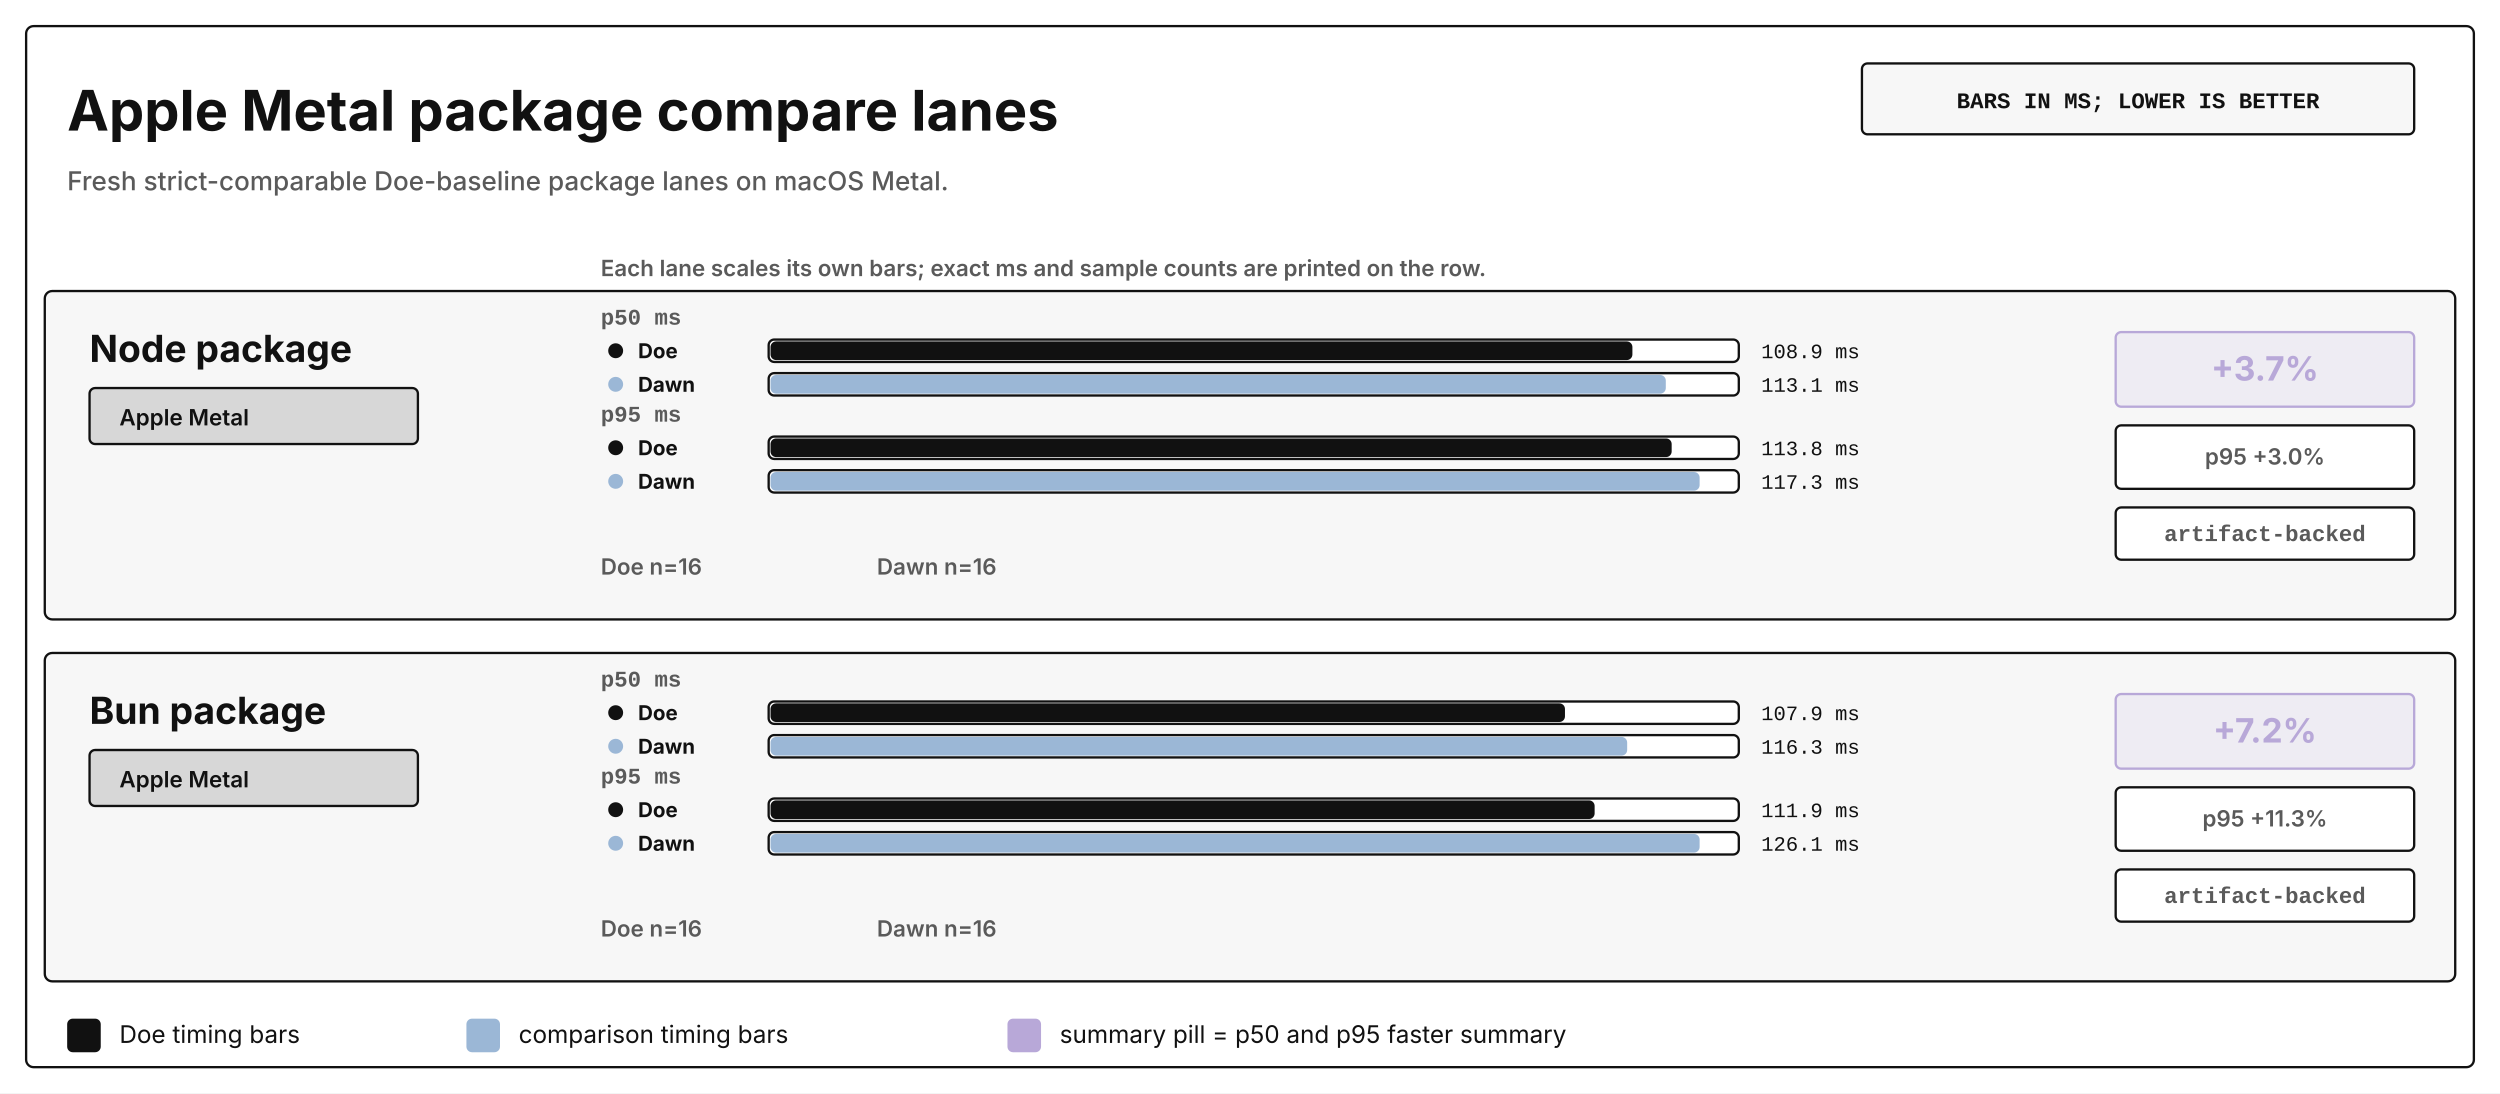
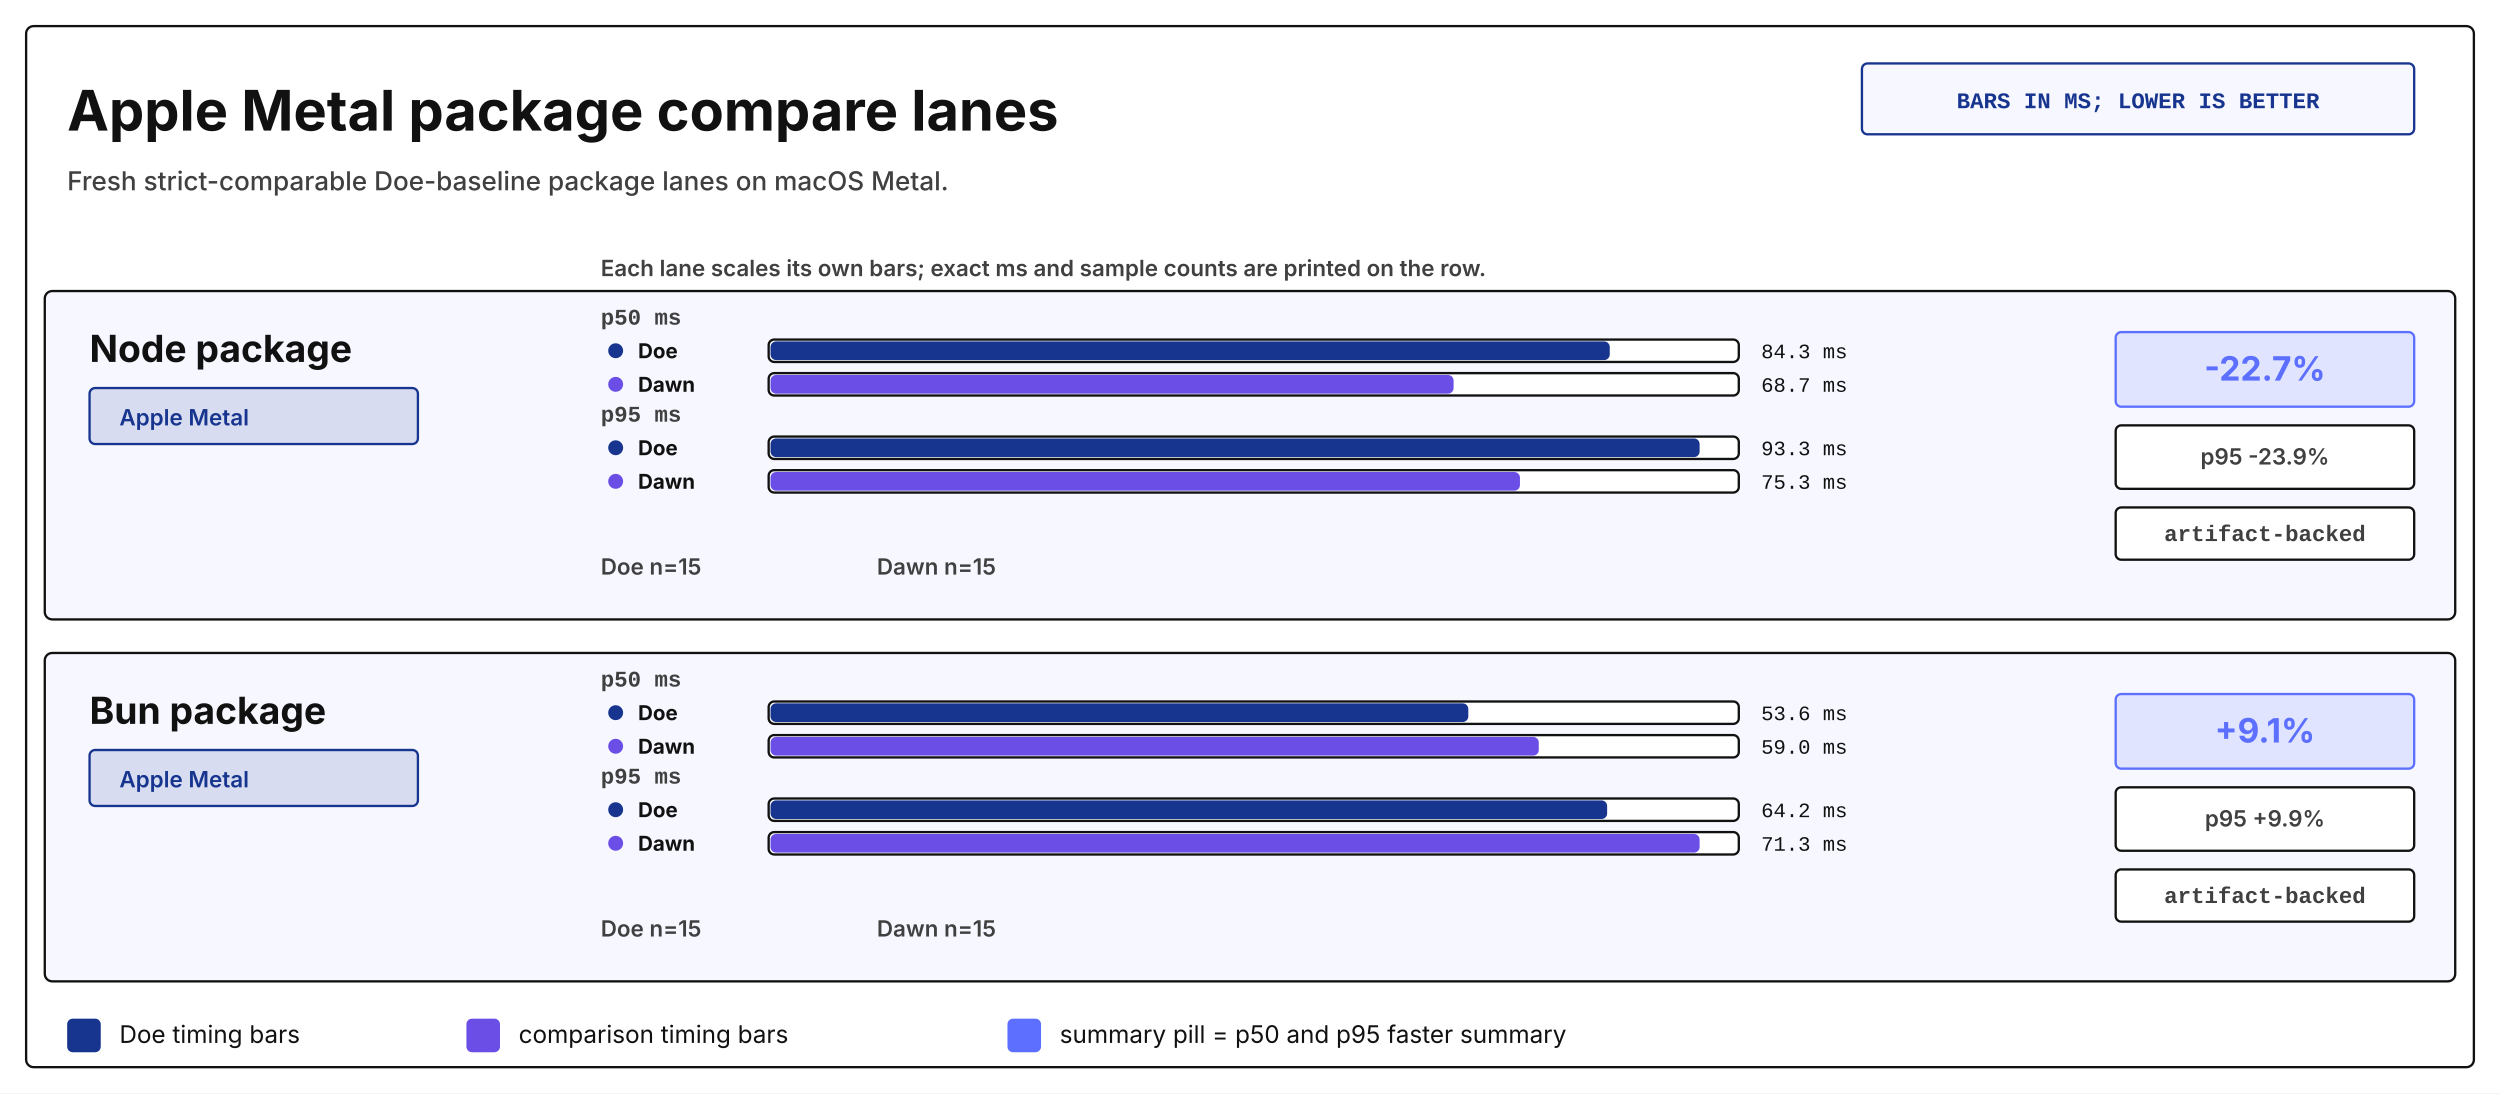
<svg xmlns="http://www.w3.org/2000/svg" width="1340" height="586" viewBox="0 0 1340 586" role="img" aria-labelledby="chart-title chart-desc">
  <defs>
    <style>
  text { fill: #111111; font-family: Inter, 'Segoe UI', 'Helvetica Neue', Arial, sans-serif; letter-spacing: 0; }
  .ev-title { font-size: 30px; font-weight: 700; }
-   .ev-subtitle { font-size: 14px; fill: #5a5a5a; font-weight: 500; }
+   .ev-subtitle { font-size: 14px; fill: #404041; font-weight: 500; }
  .ev-node-title { font-size: 20px; font-weight: 700; }
-   .ev-label { font-size: 12px; fill: #5a5a5a; font-weight: 600; }
+   .ev-label { font-size: 12px; fill: #404041; font-weight: 600; }
  .ev-mono { font-family: SFMono-Regular, Menlo, Consolas, 'Liberation Mono', monospace; }
</style>
  </defs>
  <rect x="0" y="0" width="1340" height="586" fill="#ffffff" />
  <rect x="14" y="14" width="1312" height="558" rx="4" fill="#ffffff" stroke="#111111" stroke-width="1.25" />
  <text x="36" y="70" class="ev-title">Apple Metal package compare lanes</text>
  <text x="36" y="102" class="ev-subtitle">Fresh strict-comparable Doe-baseline package lanes on macOS Metal.</text>
-   <rect x="998" y="34" width="296" height="38" rx="3" fill="#f7f7f7" stroke="#111111" stroke-width="1.25" />
-   <text x="1146" y="58" text-anchor="middle" class="ev-label ev-mono" style="fill:#111111">BARS IN MS; LOWER IS BETTER</text>
+   <rect x="998" y="34" width="296" height="38" rx="3" fill="#f6f7ff" stroke="#17358f" stroke-width="1.25" />
+   <text x="1146" y="58" text-anchor="middle" class="ev-label ev-mono" style="fill:#17358f">BARS IN MS; LOWER IS BETTER</text>
  <text x="322" y="148" class="ev-label">Each lane scales its own bars; exact ms and sample counts are printed on the row.</text>
-   <rect x="24" y="156" width="1292" height="176" rx="4" fill="#f7f7f7" stroke="#111111" stroke-width="1.25" />
+   <rect x="24" y="156" width="1292" height="176" rx="4" fill="#f6f7ff" stroke="#111111" stroke-width="1.25" />
  <text x="48" y="194" class="ev-node-title">Node package</text>
-   <rect x="48" y="208" width="176" height="30" rx="3" fill="#111111" fill-opacity="0.14" stroke="#111111" stroke-width="1.25" />
-   <text x="64" y="228" class="ev-label" style="fill:#111111">Apple Metal</text>
+   <rect x="48" y="208" width="176" height="30" rx="3" fill="#17358f" fill-opacity="0.14" stroke="#17358f" stroke-width="1.25" />
+   <text x="64" y="228" class="ev-label" style="fill:#17358f">Apple Metal</text>
  <text x="322" y="174" class="ev-label ev-mono">p50 ms</text>
-   <circle cx="330" cy="188" r="4" fill="#111111" />
+   <circle cx="330" cy="188" r="4" fill="#17358f" />
  <text x="342" y="192" font-size="11" font-weight="700">Doe</text>
  <rect x="412" y="182" width="520" height="12" rx="3" fill="#ffffff" stroke="#111111" stroke-width="1.25" />
-   <rect x="413" y="183" width="461.969" height="10" rx="3" fill="#111111" />
-   <text x="944" y="192" class="ev-mono" font-size="11">108.9 ms</text>
-   <circle cx="330" cy="206" r="4" fill="#9bb7d6" />
+   <rect x="413" y="183" width="449.83" height="10" rx="3" fill="#17358f" />
+   <text x="944" y="192" class="ev-mono" font-size="11">84.3 ms</text>
+   <circle cx="330" cy="206" r="4" fill="#6b4ee6" />
  <text x="342" y="210" font-size="11" font-weight="700">Dawn</text>
  <rect x="412" y="200" width="520" height="12" rx="3" fill="#ffffff" stroke="#111111" stroke-width="1.25" />
-   <rect x="413" y="201" width="479.871" height="10" rx="3" fill="#9bb7d6" />
-   <text x="944" y="210" class="ev-mono" font-size="11">113.1 ms</text>
+   <rect x="413" y="201" width="366.127" height="10" rx="3" fill="#6b4ee6" />
+   <text x="944" y="210" class="ev-mono" font-size="11">68.7 ms</text>
  <text x="322" y="226" class="ev-label ev-mono">p95 ms</text>
-   <circle cx="330" cy="240" r="4" fill="#111111" />
+   <circle cx="330" cy="240" r="4" fill="#17358f" />
  <text x="342" y="244" font-size="11" font-weight="700">Doe</text>
  <rect x="412" y="234" width="520" height="12" rx="3" fill="#ffffff" stroke="#111111" stroke-width="1.25" />
-   <rect x="413" y="235" width="483.012" height="10" rx="3" fill="#111111" />
-   <text x="944" y="244" class="ev-mono" font-size="11">113.8 ms</text>
-   <circle cx="330" cy="258" r="4" fill="#9bb7d6" />
+   <rect x="413" y="235" width="498" height="10" rx="3" fill="#17358f" />
+   <text x="944" y="244" class="ev-mono" font-size="11">93.3 ms</text>
+   <circle cx="330" cy="258" r="4" fill="#6b4ee6" />
  <text x="342" y="262" font-size="11" font-weight="700">Dawn</text>
  <rect x="412" y="252" width="520" height="12" rx="3" fill="#ffffff" stroke="#111111" stroke-width="1.25" />
-   <rect x="413" y="253" width="498" height="10" rx="3" fill="#9bb7d6" />
-   <text x="944" y="262" class="ev-mono" font-size="11">117.3 ms</text>
-   <text x="322" y="308" class="ev-label">Doe n=16</text>
-   <text x="470" y="308" class="ev-label">Dawn n=16</text>
-   <rect x="1134" y="178" width="160" height="40" rx="3" fill="#b8a8d8" fill-opacity="0.14" stroke="#b8a8d8" stroke-width="1.25" />
-   <text x="1214" y="204" text-anchor="middle" font-size="18" font-weight="700" style="fill:#b8a8d8">+3.7%</text>
+   <rect x="413" y="253" width="401.692" height="10" rx="3" fill="#6b4ee6" />
+   <text x="944" y="262" class="ev-mono" font-size="11">75.3 ms</text>
+   <text x="322" y="308" class="ev-label">Doe n=15</text>
+   <text x="470" y="308" class="ev-label">Dawn n=15</text>
+   <rect x="1134" y="178" width="160" height="40" rx="3" fill="#5c6fff" fill-opacity="0.14" stroke="#5c6fff" stroke-width="1.25" />
+   <text x="1214" y="204" text-anchor="middle" font-size="18" font-weight="700" style="fill:#5c6fff">-22.7%</text>
  <rect x="1134" y="228" width="160" height="34" rx="3" fill="#ffffff" stroke="#111111" stroke-width="1.25" />
-   <text x="1214" y="249" text-anchor="middle" class="ev-label">p95 +3.0%</text>
+   <text x="1214" y="249" text-anchor="middle" class="ev-label">p95 -23.9%</text>
  <rect x="1134" y="272" width="160" height="28" rx="3" fill="#ffffff" stroke="#111111" stroke-width="1.25" />
  <text x="1214" y="290" text-anchor="middle" class="ev-label ev-mono">artifact-backed</text>
-   <rect x="24" y="350" width="1292" height="176" rx="4" fill="#f7f7f7" stroke="#111111" stroke-width="1.25" />
+   <rect x="24" y="350" width="1292" height="176" rx="4" fill="#f6f7ff" stroke="#111111" stroke-width="1.25" />
  <text x="48" y="388" class="ev-node-title">Bun package</text>
-   <rect x="48" y="402" width="176" height="30" rx="3" fill="#111111" fill-opacity="0.14" stroke="#111111" stroke-width="1.25" />
-   <text x="64" y="422" class="ev-label" style="fill:#111111">Apple Metal</text>
+   <rect x="48" y="402" width="176" height="30" rx="3" fill="#17358f" fill-opacity="0.14" stroke="#17358f" stroke-width="1.25" />
+   <text x="64" y="422" class="ev-label" style="fill:#17358f">Apple Metal</text>
  <text x="322" y="368" class="ev-label ev-mono">p50 ms</text>
-   <circle cx="330" cy="382" r="4" fill="#111111" />
+   <circle cx="330" cy="382" r="4" fill="#17358f" />
  <text x="342" y="386" font-size="11" font-weight="700">Doe</text>
  <rect x="412" y="376" width="520" height="12" rx="3" fill="#ffffff" stroke="#111111" stroke-width="1.25" />
-   <rect x="413" y="377" width="425.824" height="10" rx="3" fill="#111111" />
-   <text x="944" y="386" class="ev-mono" font-size="11">107.9 ms</text>
-   <circle cx="330" cy="400" r="4" fill="#9bb7d6" />
+   <rect x="413" y="377" width="374.014" height="10" rx="3" fill="#17358f" />
+   <text x="944" y="386" class="ev-mono" font-size="11">53.6 ms</text>
+   <circle cx="330" cy="400" r="4" fill="#6b4ee6" />
  <text x="342" y="404" font-size="11" font-weight="700">Dawn</text>
  <rect x="412" y="394" width="520" height="12" rx="3" fill="#ffffff" stroke="#111111" stroke-width="1.25" />
-   <rect x="413" y="395" width="459.165" height="10" rx="3" fill="#9bb7d6" />
-   <text x="944" y="404" class="ev-mono" font-size="11">116.3 ms</text>
+   <rect x="413" y="395" width="411.79" height="10" rx="3" fill="#6b4ee6" />
+   <text x="944" y="404" class="ev-mono" font-size="11">59.0 ms</text>
  <text x="322" y="420" class="ev-label ev-mono">p95 ms</text>
-   <circle cx="330" cy="434" r="4" fill="#111111" />
+   <circle cx="330" cy="434" r="4" fill="#17358f" />
  <text x="342" y="438" font-size="11" font-weight="700">Doe</text>
  <rect x="412" y="428" width="520" height="12" rx="3" fill="#ffffff" stroke="#111111" stroke-width="1.25" />
-   <rect x="413" y="429" width="441.724" height="10" rx="3" fill="#111111" />
-   <text x="944" y="438" class="ev-mono" font-size="11">111.9 ms</text>
-   <circle cx="330" cy="452" r="4" fill="#9bb7d6" />
+   <rect x="413" y="429" width="448.424" height="10" rx="3" fill="#17358f" />
+   <text x="944" y="438" class="ev-mono" font-size="11">64.2 ms</text>
+   <circle cx="330" cy="452" r="4" fill="#6b4ee6" />
  <text x="342" y="456" font-size="11" font-weight="700">Dawn</text>
  <rect x="412" y="446" width="520" height="12" rx="3" fill="#ffffff" stroke="#111111" stroke-width="1.25" />
-   <rect x="413" y="447" width="498" height="10" rx="3" fill="#9bb7d6" />
-   <text x="944" y="456" class="ev-mono" font-size="11">126.1 ms</text>
-   <text x="322" y="502" class="ev-label">Doe n=16</text>
-   <text x="470" y="502" class="ev-label">Dawn n=16</text>
-   <rect x="1134" y="372" width="160" height="40" rx="3" fill="#b8a8d8" fill-opacity="0.14" stroke="#b8a8d8" stroke-width="1.25" />
-   <text x="1214" y="398" text-anchor="middle" font-size="18" font-weight="700" style="fill:#b8a8d8">+7.2%</text>
+   <rect x="413" y="447" width="498" height="10" rx="3" fill="#6b4ee6" />
+   <text x="944" y="456" class="ev-mono" font-size="11">71.3 ms</text>
+   <text x="322" y="502" class="ev-label">Doe n=15</text>
+   <text x="470" y="502" class="ev-label">Dawn n=15</text>
+   <rect x="1134" y="372" width="160" height="40" rx="3" fill="#5c6fff" fill-opacity="0.14" stroke="#5c6fff" stroke-width="1.25" />
+   <text x="1214" y="398" text-anchor="middle" font-size="18" font-weight="700" style="fill:#5c6fff">+9.1%</text>
  <rect x="1134" y="422" width="160" height="34" rx="3" fill="#ffffff" stroke="#111111" stroke-width="1.25" />
-   <text x="1214" y="443" text-anchor="middle" class="ev-label">p95 +11.3%</text>
+   <text x="1214" y="443" text-anchor="middle" class="ev-label">p95 +9.9%</text>
  <rect x="1134" y="466" width="160" height="28" rx="3" fill="#ffffff" stroke="#111111" stroke-width="1.25" />
  <text x="1214" y="484" text-anchor="middle" class="ev-label ev-mono">artifact-backed</text>
-   <rect x="36" y="546" width="18" height="18" rx="3" fill="#111111" />
+   <rect x="36" y="546" width="18" height="18" rx="3" fill="#17358f" />
  <text x="64" y="559" font-size="13">Doe timing bars</text>
-   <rect x="250" y="546" width="18" height="18" rx="3" fill="#9bb7d6" />
+   <rect x="250" y="546" width="18" height="18" rx="3" fill="#6b4ee6" />
  <text x="278" y="559" font-size="13">comparison timing bars</text>
-   <rect x="540" y="546" width="18" height="18" rx="3" fill="#b8a8d8" />
+   <rect x="540" y="546" width="18" height="18" rx="3" fill="#5c6fff" />
  <text x="568" y="559" font-size="13">summary pill = p50 and p95 faster summary</text>
</svg>
